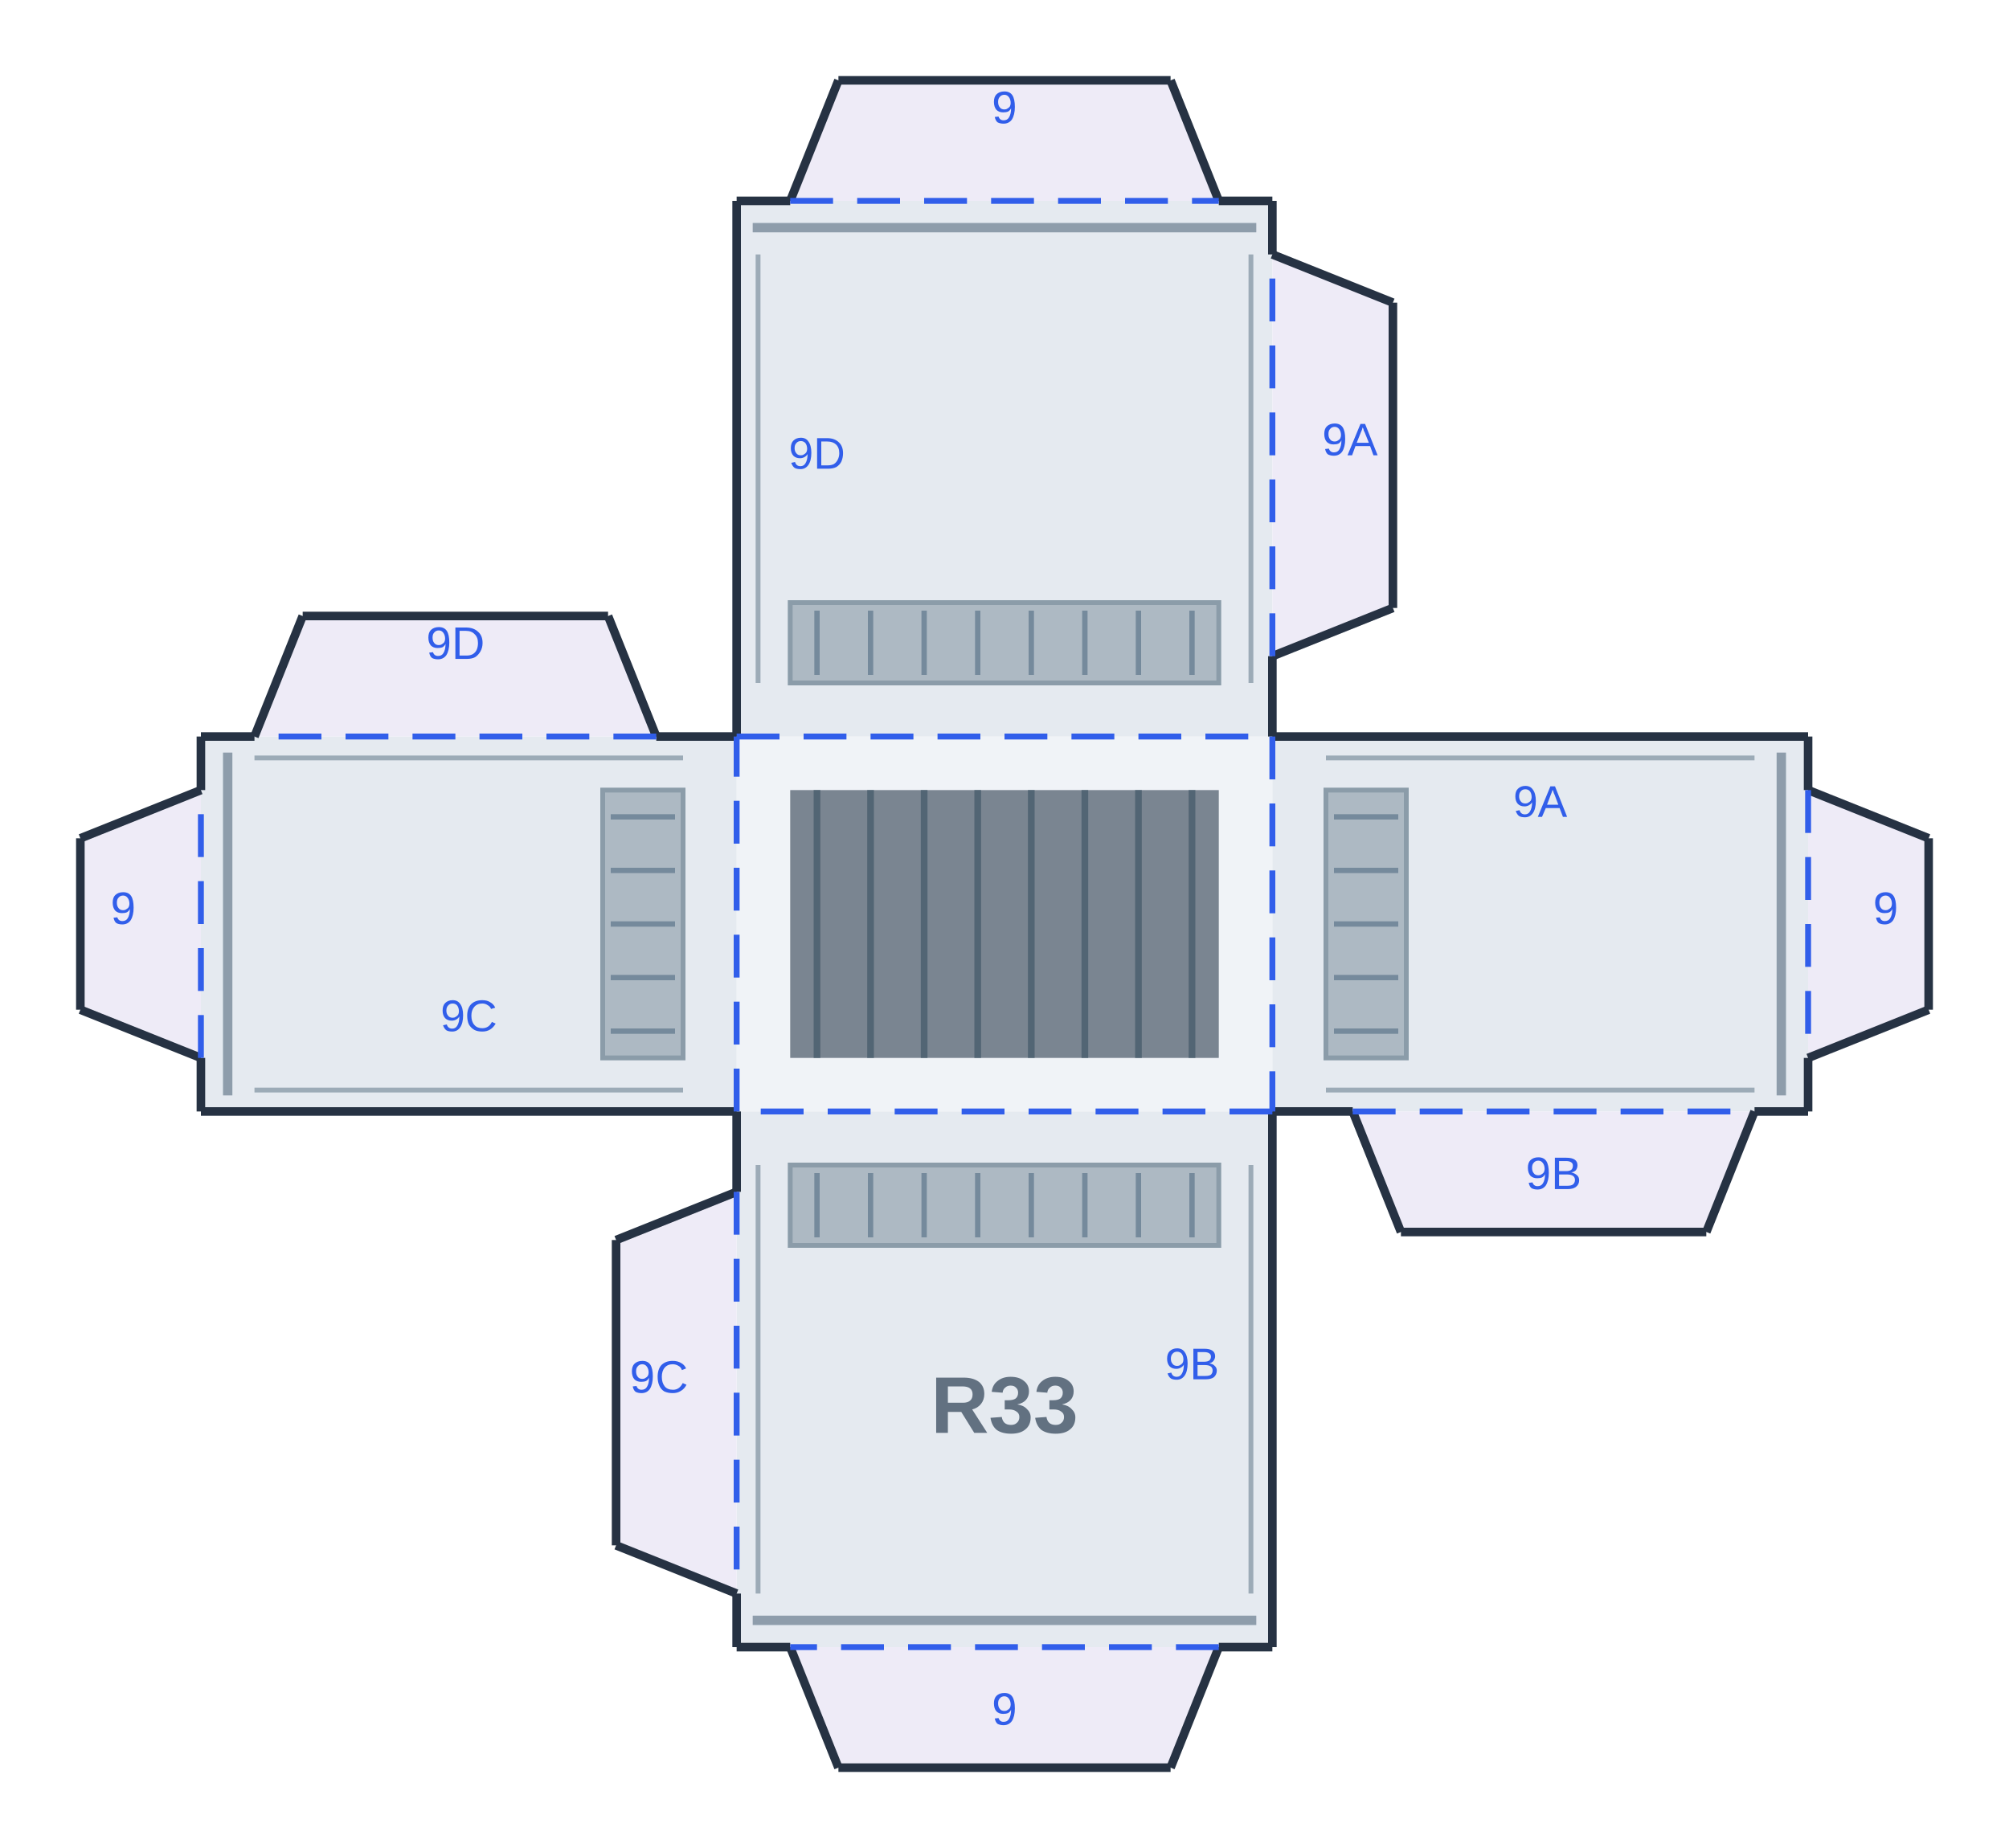
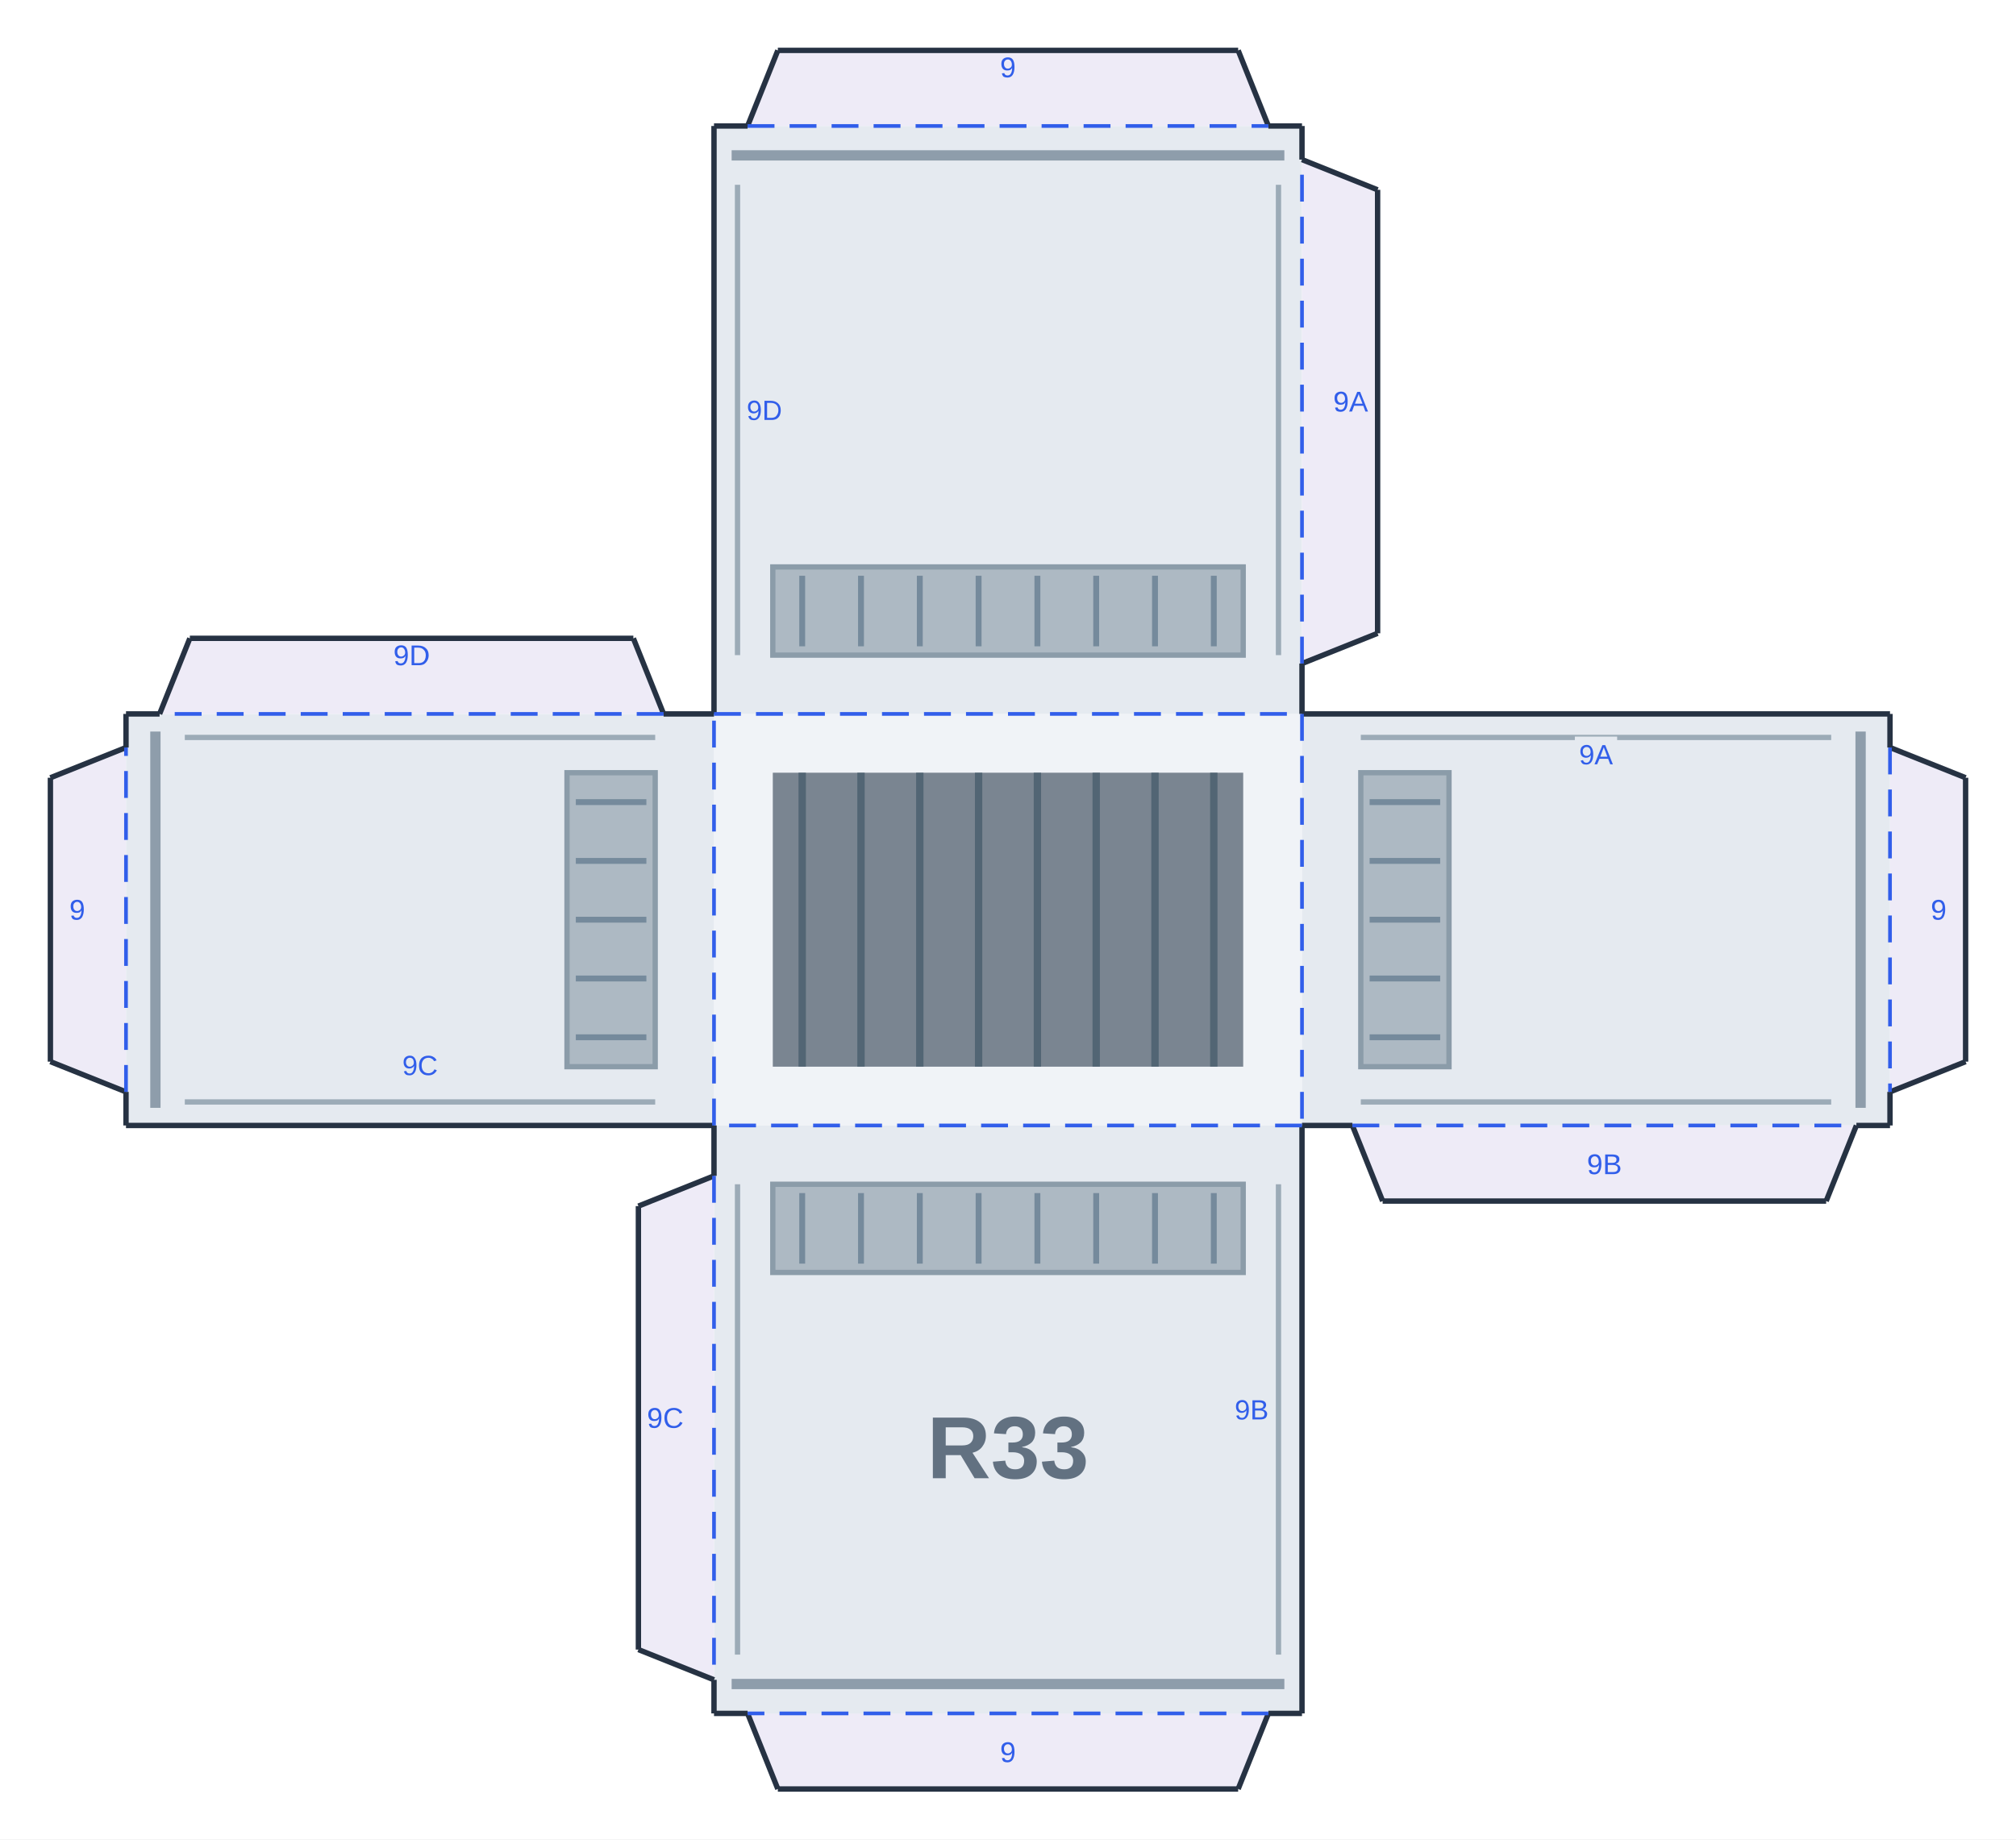
- <svg xmlns="http://www.w3.org/2000/svg" width="75.0mm" height="69.0mm" viewBox="22.5 111.5 75.0 69.0">
-   <rect x="22.5" y="111.5" width="75.0" height="69.0" fill="white" />
-   <polygon points="50.000,139.000 70.000,139.000 70.000,153.000 50.000,153.000" fill="#f0f3f7" stroke="none" stroke-width="0.2" />
-   <polygon points="50.000,139.000 70.000,139.000 70.000,119.000 50.000,119.000" fill="#e5eaf0" stroke="none" stroke-width="0.2" />
-   <polygon points="70.000,136.000 70.000,121.000 74.500,122.800 74.500,134.200" fill="#eeebf7" stroke="none" stroke-width="0.2" />
-   <polygon points="52.000,119.000 68.000,119.000 66.200,114.500 53.800,114.500" fill="#eeebf7" stroke="none" stroke-width="0.2" />
-   <polygon points="70.000,139.000 70.000,153.000 90.000,153.000 90.000,139.000" fill="#e5eaf0" stroke="none" stroke-width="0.2" />
-   <polygon points="73.000,153.000 88.000,153.000 86.200,157.500 74.800,157.500" fill="#eeebf7" stroke="none" stroke-width="0.2" />
-   <polygon points="90.000,141.000 90.000,151.000 94.500,149.200 94.500,142.800" fill="#eeebf7" stroke="none" stroke-width="0.2" />
-   <polygon points="70.000,153.000 50.000,153.000 50.000,173.000 70.000,173.000" fill="#e5eaf0" stroke="none" stroke-width="0.2" />
-   <polygon points="50.000,156.000 50.000,171.000 45.500,169.200 45.500,157.800" fill="#eeebf7" stroke="none" stroke-width="0.2" />
-   <polygon points="68.000,173.000 52.000,173.000 53.800,177.500 66.200,177.500" fill="#eeebf7" stroke="none" stroke-width="0.2" />
-   <polygon points="50.000,153.000 50.000,139.000 30.000,139.000 30.000,153.000" fill="#e5eaf0" stroke="none" stroke-width="0.2" />
-   <polygon points="47.000,139.000 32.000,139.000 33.800,134.500 45.200,134.500" fill="#eeebf7" stroke="none" stroke-width="0.2" />
-   <polygon points="30.000,151.000 30.000,141.000 25.500,142.800 25.500,149.200" fill="#eeebf7" stroke="none" stroke-width="0.2" />
-   <line x1="70.000" y1="139.000" x2="70.000" y2="136.000" stroke="#263243" stroke-width="0.32" />
-   <line x1="70.000" y1="121.000" x2="70.000" y2="119.000" stroke="#263243" stroke-width="0.32" />
-   <line x1="70.000" y1="119.000" x2="68.000" y2="119.000" stroke="#263243" stroke-width="0.32" />
-   <line x1="52.000" y1="119.000" x2="50.000" y2="119.000" stroke="#263243" stroke-width="0.32" />
-   <line x1="50.000" y1="119.000" x2="50.000" y2="139.000" stroke="#263243" stroke-width="0.32" />
-   <line x1="70.000" y1="121.000" x2="74.500" y2="122.800" stroke="#263243" stroke-width="0.32" />
-   <line x1="74.500" y1="122.800" x2="74.500" y2="134.200" stroke="#263243" stroke-width="0.32" />
-   <line x1="74.500" y1="134.200" x2="70.000" y2="136.000" stroke="#263243" stroke-width="0.32" />
-   <line x1="68.000" y1="119.000" x2="66.200" y2="114.500" stroke="#263243" stroke-width="0.32" />
-   <line x1="66.200" y1="114.500" x2="53.800" y2="114.500" stroke="#263243" stroke-width="0.32" />
-   <line x1="53.800" y1="114.500" x2="52.000" y2="119.000" stroke="#263243" stroke-width="0.32" />
-   <line x1="70.000" y1="153.000" x2="73.000" y2="153.000" stroke="#263243" stroke-width="0.32" />
-   <line x1="88.000" y1="153.000" x2="90.000" y2="153.000" stroke="#263243" stroke-width="0.32" />
-   <line x1="90.000" y1="153.000" x2="90.000" y2="151.000" stroke="#263243" stroke-width="0.32" />
-   <line x1="90.000" y1="141.000" x2="90.000" y2="139.000" stroke="#263243" stroke-width="0.32" />
-   <line x1="90.000" y1="139.000" x2="70.000" y2="139.000" stroke="#263243" stroke-width="0.32" />
-   <line x1="88.000" y1="153.000" x2="86.200" y2="157.500" stroke="#263243" stroke-width="0.32" />
-   <line x1="86.200" y1="157.500" x2="74.800" y2="157.500" stroke="#263243" stroke-width="0.32" />
-   <line x1="74.800" y1="157.500" x2="73.000" y2="153.000" stroke="#263243" stroke-width="0.32" />
-   <line x1="90.000" y1="151.000" x2="94.500" y2="149.200" stroke="#263243" stroke-width="0.32" />
-   <line x1="94.500" y1="149.200" x2="94.500" y2="142.800" stroke="#263243" stroke-width="0.32" />
-   <line x1="94.500" y1="142.800" x2="90.000" y2="141.000" stroke="#263243" stroke-width="0.32" />
-   <line x1="50.000" y1="153.000" x2="50.000" y2="156.000" stroke="#263243" stroke-width="0.32" />
-   <line x1="50.000" y1="171.000" x2="50.000" y2="173.000" stroke="#263243" stroke-width="0.32" />
-   <line x1="50.000" y1="173.000" x2="52.000" y2="173.000" stroke="#263243" stroke-width="0.32" />
-   <line x1="68.000" y1="173.000" x2="70.000" y2="173.000" stroke="#263243" stroke-width="0.32" />
-   <line x1="70.000" y1="173.000" x2="70.000" y2="153.000" stroke="#263243" stroke-width="0.32" />
-   <line x1="50.000" y1="171.000" x2="45.500" y2="169.200" stroke="#263243" stroke-width="0.32" />
-   <line x1="45.500" y1="169.200" x2="45.500" y2="157.800" stroke="#263243" stroke-width="0.32" />
-   <line x1="45.500" y1="157.800" x2="50.000" y2="156.000" stroke="#263243" stroke-width="0.32" />
-   <line x1="52.000" y1="173.000" x2="53.800" y2="177.500" stroke="#263243" stroke-width="0.32" />
-   <line x1="53.800" y1="177.500" x2="66.200" y2="177.500" stroke="#263243" stroke-width="0.32" />
-   <line x1="66.200" y1="177.500" x2="68.000" y2="173.000" stroke="#263243" stroke-width="0.32" />
-   <line x1="50.000" y1="139.000" x2="47.000" y2="139.000" stroke="#263243" stroke-width="0.32" />
-   <line x1="32.000" y1="139.000" x2="30.000" y2="139.000" stroke="#263243" stroke-width="0.32" />
-   <line x1="30.000" y1="139.000" x2="30.000" y2="141.000" stroke="#263243" stroke-width="0.32" />
-   <line x1="30.000" y1="151.000" x2="30.000" y2="153.000" stroke="#263243" stroke-width="0.32" />
-   <line x1="30.000" y1="153.000" x2="50.000" y2="153.000" stroke="#263243" stroke-width="0.32" />
-   <line x1="32.000" y1="139.000" x2="33.800" y2="134.500" stroke="#263243" stroke-width="0.32" />
-   <line x1="33.800" y1="134.500" x2="45.200" y2="134.500" stroke="#263243" stroke-width="0.32" />
-   <line x1="45.200" y1="134.500" x2="47.000" y2="139.000" stroke="#263243" stroke-width="0.32" />
-   <line x1="30.000" y1="141.000" x2="25.500" y2="142.800" stroke="#263243" stroke-width="0.32" />
-   <line x1="25.500" y1="142.800" x2="25.500" y2="149.200" stroke="#263243" stroke-width="0.32" />
-   <line x1="25.500" y1="149.200" x2="30.000" y2="151.000" stroke="#263243" stroke-width="0.32" />
-   <line x1="50.000" y1="139.000" x2="70.000" y2="139.000" stroke="#315eea" stroke-width="0.22" stroke-dasharray="1.6 0.9" />
-   <line x1="70.000" y1="136.000" x2="70.000" y2="121.000" stroke="#315eea" stroke-width="0.22" stroke-dasharray="1.6 0.9" />
-   <line x1="52.000" y1="119.000" x2="68.000" y2="119.000" stroke="#315eea" stroke-width="0.22" stroke-dasharray="1.6 0.9" />
-   <line x1="70.000" y1="139.000" x2="70.000" y2="153.000" stroke="#315eea" stroke-width="0.22" stroke-dasharray="1.6 0.9" />
-   <line x1="73.000" y1="153.000" x2="88.000" y2="153.000" stroke="#315eea" stroke-width="0.22" stroke-dasharray="1.6 0.9" />
-   <line x1="90.000" y1="141.000" x2="90.000" y2="151.000" stroke="#315eea" stroke-width="0.22" stroke-dasharray="1.6 0.9" />
-   <line x1="70.000" y1="153.000" x2="50.000" y2="153.000" stroke="#315eea" stroke-width="0.22" stroke-dasharray="1.6 0.9" />
-   <line x1="50.000" y1="156.000" x2="50.000" y2="171.000" stroke="#315eea" stroke-width="0.22" stroke-dasharray="1.6 0.9" />
-   <line x1="68.000" y1="173.000" x2="52.000" y2="173.000" stroke="#315eea" stroke-width="0.22" stroke-dasharray="1.6 0.9" />
-   <line x1="50.000" y1="153.000" x2="50.000" y2="139.000" stroke="#315eea" stroke-width="0.22" stroke-dasharray="1.6 0.9" />
-   <line x1="47.000" y1="139.000" x2="32.000" y2="139.000" stroke="#315eea" stroke-width="0.22" stroke-dasharray="1.6 0.9" />
-   <line x1="30.000" y1="151.000" x2="30.000" y2="141.000" stroke="#315eea" stroke-width="0.22" stroke-dasharray="1.6 0.9" />
-   <text x="72.900" y="128.500" transform="rotate(0 72.9 128.5)" font-family="Arial, sans-serif" font-size="1.7" font-weight="400" fill="#315eea" text-anchor="middle">9A</text>
-   <text x="53.000" y="129.000" transform="rotate(0 53.0 129.0)" font-family="Arial, sans-serif" font-size="1.65" font-weight="400" fill="#315eea" text-anchor="middle">9D</text>
-   <text x="60.000" y="116.100" transform="rotate(0 60.0 116.1)" font-family="Arial, sans-serif" font-size="1.7" font-weight="400" fill="#315eea" text-anchor="middle">9</text>
-   <text x="80.500" y="155.900" transform="rotate(0 80.5 155.9)" font-family="Arial, sans-serif" font-size="1.7" font-weight="400" fill="#315eea" text-anchor="middle">9B</text>
-   <text x="80.000" y="142.000" transform="rotate(0 80.0 142.0)" font-family="Arial, sans-serif" font-size="1.65" font-weight="400" fill="#315eea" text-anchor="middle">9A</text>
-   <text x="92.900" y="146.000" transform="rotate(0 92.9 146.0)" font-family="Arial, sans-serif" font-size="1.7" font-weight="400" fill="#315eea" text-anchor="middle">9</text>
-   <text x="47.100" y="163.500" transform="rotate(0 47.1 163.5)" font-family="Arial, sans-serif" font-size="1.7" font-weight="400" fill="#315eea" text-anchor="middle">9C</text>
-   <text x="67.000" y="163.000" transform="rotate(0 67.0 163.0)" font-family="Arial, sans-serif" font-size="1.65" font-weight="400" fill="#315eea" text-anchor="middle">9B</text>
-   <text x="60.000" y="175.900" transform="rotate(0 60.0 175.9)" font-family="Arial, sans-serif" font-size="1.7" font-weight="400" fill="#315eea" text-anchor="middle">9</text>
-   <text x="39.500" y="136.100" transform="rotate(0 39.5 136.1)" font-family="Arial, sans-serif" font-size="1.7" font-weight="400" fill="#315eea" text-anchor="middle">9D</text>
-   <text x="40.000" y="150.000" transform="rotate(0 40.0 150.0)" font-family="Arial, sans-serif" font-size="1.65" font-weight="400" fill="#315eea" text-anchor="middle">9C</text>
-   <text x="27.100" y="146.000" transform="rotate(0 27.1 146.0)" font-family="Arial, sans-serif" font-size="1.7" font-weight="400" fill="#315eea" text-anchor="middle">9</text>
-   <line x1="50.600" y1="172.000" x2="69.400" y2="172.000" stroke="#8e9dab" stroke-width="0.35" />
-   <line x1="50.800" y1="155.000" x2="50.800" y2="171.000" stroke="#9cabb7" stroke-width="0.18" />
-   <line x1="69.200" y1="155.000" x2="69.200" y2="171.000" stroke="#9cabb7" stroke-width="0.18" />
-   <polygon points="52.000,155.000 68.000,155.000 68.000,158.000 52.000,158.000" fill="#adb9c3" stroke="#8b9ca9" stroke-width="0.18" />
-   <line x1="53.000" y1="155.300" x2="53.000" y2="157.700" stroke="#758a9c" stroke-width="0.2" />
-   <line x1="55.000" y1="155.300" x2="55.000" y2="157.700" stroke="#758a9c" stroke-width="0.2" />
-   <line x1="57.000" y1="155.300" x2="57.000" y2="157.700" stroke="#758a9c" stroke-width="0.2" />
-   <line x1="59.000" y1="155.300" x2="59.000" y2="157.700" stroke="#758a9c" stroke-width="0.2" />
-   <line x1="61.000" y1="155.300" x2="61.000" y2="157.700" stroke="#758a9c" stroke-width="0.2" />
-   <line x1="63.000" y1="155.300" x2="63.000" y2="157.700" stroke="#758a9c" stroke-width="0.2" />
-   <line x1="65.000" y1="155.300" x2="65.000" y2="157.700" stroke="#758a9c" stroke-width="0.2" />
-   <line x1="67.000" y1="155.300" x2="67.000" y2="157.700" stroke="#758a9c" stroke-width="0.2" />
-   <line x1="50.600" y1="120.000" x2="69.400" y2="120.000" stroke="#8e9dab" stroke-width="0.35" />
-   <line x1="50.800" y1="137.000" x2="50.800" y2="121.000" stroke="#9cabb7" stroke-width="0.18" />
-   <line x1="69.200" y1="137.000" x2="69.200" y2="121.000" stroke="#9cabb7" stroke-width="0.18" />
-   <polygon points="52.000,137.000 68.000,137.000 68.000,134.000 52.000,134.000" fill="#adb9c3" stroke="#8b9ca9" stroke-width="0.18" />
-   <line x1="53.000" y1="136.700" x2="53.000" y2="134.300" stroke="#758a9c" stroke-width="0.2" />
-   <line x1="55.000" y1="136.700" x2="55.000" y2="134.300" stroke="#758a9c" stroke-width="0.2" />
-   <line x1="57.000" y1="136.700" x2="57.000" y2="134.300" stroke="#758a9c" stroke-width="0.2" />
-   <line x1="59.000" y1="136.700" x2="59.000" y2="134.300" stroke="#758a9c" stroke-width="0.2" />
-   <line x1="61.000" y1="136.700" x2="61.000" y2="134.300" stroke="#758a9c" stroke-width="0.2" />
-   <line x1="63.000" y1="136.700" x2="63.000" y2="134.300" stroke="#758a9c" stroke-width="0.2" />
-   <line x1="65.000" y1="136.700" x2="65.000" y2="134.300" stroke="#758a9c" stroke-width="0.2" />
-   <line x1="67.000" y1="136.700" x2="67.000" y2="134.300" stroke="#758a9c" stroke-width="0.2" />
-   <line x1="89.000" y1="152.400" x2="89.000" y2="139.600" stroke="#8e9dab" stroke-width="0.35" />
-   <line x1="72.000" y1="152.200" x2="88.000" y2="152.200" stroke="#9cabb7" stroke-width="0.18" />
-   <line x1="72.000" y1="139.800" x2="88.000" y2="139.800" stroke="#9cabb7" stroke-width="0.18" />
-   <polygon points="72.000,151.000 72.000,141.000 75.000,141.000 75.000,151.000" fill="#adb9c3" stroke="#8b9ca9" stroke-width="0.18" />
-   <line x1="72.300" y1="150.000" x2="74.700" y2="150.000" stroke="#758a9c" stroke-width="0.2" />
-   <line x1="72.300" y1="148.000" x2="74.700" y2="148.000" stroke="#758a9c" stroke-width="0.2" />
-   <line x1="72.300" y1="146.000" x2="74.700" y2="146.000" stroke="#758a9c" stroke-width="0.2" />
-   <line x1="72.300" y1="144.000" x2="74.700" y2="144.000" stroke="#758a9c" stroke-width="0.2" />
-   <line x1="72.300" y1="142.000" x2="74.700" y2="142.000" stroke="#758a9c" stroke-width="0.2" />
-   <line x1="31.000" y1="139.600" x2="31.000" y2="152.400" stroke="#8e9dab" stroke-width="0.35" />
-   <line x1="48.000" y1="139.800" x2="32.000" y2="139.800" stroke="#9cabb7" stroke-width="0.18" />
-   <line x1="48.000" y1="152.200" x2="32.000" y2="152.200" stroke="#9cabb7" stroke-width="0.18" />
-   <polygon points="48.000,141.000 48.000,151.000 45.000,151.000 45.000,141.000" fill="#adb9c3" stroke="#8b9ca9" stroke-width="0.18" />
-   <line x1="47.700" y1="142.000" x2="45.300" y2="142.000" stroke="#758a9c" stroke-width="0.2" />
-   <line x1="47.700" y1="144.000" x2="45.300" y2="144.000" stroke="#758a9c" stroke-width="0.2" />
-   <line x1="47.700" y1="146.000" x2="45.300" y2="146.000" stroke="#758a9c" stroke-width="0.2" />
-   <line x1="47.700" y1="148.000" x2="45.300" y2="148.000" stroke="#758a9c" stroke-width="0.2" />
-   <line x1="47.700" y1="150.000" x2="45.300" y2="150.000" stroke="#758a9c" stroke-width="0.2" />
-   <polygon points="52.000,141.000 68.000,141.000 68.000,151.000 52.000,151.000" fill="#7a8591" stroke="none" stroke-width="0.2" />
-   <line x1="53.000" y1="141.000" x2="53.000" y2="151.000" stroke="#526574" stroke-width="0.25" />
-   <line x1="55.000" y1="141.000" x2="55.000" y2="151.000" stroke="#526574" stroke-width="0.25" />
-   <line x1="57.000" y1="141.000" x2="57.000" y2="151.000" stroke="#526574" stroke-width="0.25" />
-   <line x1="59.000" y1="141.000" x2="59.000" y2="151.000" stroke="#526574" stroke-width="0.25" />
-   <line x1="61.000" y1="141.000" x2="61.000" y2="151.000" stroke="#526574" stroke-width="0.25" />
-   <line x1="63.000" y1="141.000" x2="63.000" y2="151.000" stroke="#526574" stroke-width="0.25" />
-   <line x1="65.000" y1="141.000" x2="65.000" y2="151.000" stroke="#526574" stroke-width="0.25" />
-   <line x1="67.000" y1="141.000" x2="67.000" y2="151.000" stroke="#526574" stroke-width="0.25" />
-   <text x="60.000" y="165.000" transform="rotate(0 60.0 165)" font-family="Arial, sans-serif" font-size="3" font-weight="700" fill="#627181" text-anchor="middle">R33</text>
-   <polygon points="51.696,127.350 54.304,127.350 54.304,129.300 51.696,129.300" fill="#e5eaf0" stroke="none" stroke-width="0.2" />
-   <text x="53.000" y="129.000" transform="rotate(0 53.0 129.0)" font-family="Arial, sans-serif" font-size="1.65" font-weight="400" fill="#315eea" text-anchor="middle">9D</text>
-   <polygon points="78.741,140.350 81.259,140.350 81.259,142.300 78.741,142.300" fill="#e5eaf0" stroke="none" stroke-width="0.2" />
-   <text x="80.000" y="142.000" transform="rotate(0 80.0 142.0)" font-family="Arial, sans-serif" font-size="1.65" font-weight="400" fill="#315eea" text-anchor="middle">9A</text>
-   <polygon points="65.741,161.350 68.259,161.350 68.259,163.300 65.741,163.300" fill="#e5eaf0" stroke="none" stroke-width="0.2" />
-   <text x="67.000" y="163.000" transform="rotate(0 67.0 163.0)" font-family="Arial, sans-serif" font-size="1.65" font-weight="400" fill="#315eea" text-anchor="middle">9B</text>
-   <polygon points="38.696,148.350 41.304,148.350 41.304,150.300 38.696,150.300" fill="#e5eaf0" stroke="none" stroke-width="0.2" />
-   <text x="40.000" y="150.000" transform="rotate(0 40.0 150.0)" font-family="Arial, sans-serif" font-size="1.65" font-weight="400" fill="#315eea" text-anchor="middle">9C</text>
+ <svg xmlns="http://www.w3.org/2000/svg" width="120.0mm" height="109.5mm" viewBox="149.5 33.5 120.0 109.5">
+   <rect x="149.5" y="33.5" width="120.0" height="109.5" fill="white" />
+   <polygon points="192.000,76.000 227.000,76.000 227.000,100.500 192.000,100.500" fill="#f0f3f7" stroke="none" stroke-width="0.2" />
+   <polygon points="192.000,76.000 227.000,76.000 227.000,41.000 192.000,41.000" fill="#e5eaf0" stroke="none" stroke-width="0.2" />
+   <polygon points="227.000,73.000 227.000,43.000 231.500,44.800 231.500,71.200" fill="#eeebf7" stroke="none" stroke-width="0.2" />
+   <polygon points="194.000,41.000 225.000,41.000 223.200,36.500 195.800,36.500" fill="#eeebf7" stroke="none" stroke-width="0.2" />
+   <polygon points="227.000,76.000 227.000,100.500 262.000,100.500 262.000,76.000" fill="#e5eaf0" stroke="none" stroke-width="0.2" />
+   <polygon points="230.000,100.500 260.000,100.500 258.200,105.000 231.800,105.000" fill="#eeebf7" stroke="none" stroke-width="0.2" />
+   <polygon points="262.000,78.000 262.000,98.500 266.500,96.700 266.500,79.800" fill="#eeebf7" stroke="none" stroke-width="0.2" />
+   <polygon points="227.000,100.500 192.000,100.500 192.000,135.500 227.000,135.500" fill="#e5eaf0" stroke="none" stroke-width="0.2" />
+   <polygon points="192.000,103.500 192.000,133.500 187.500,131.700 187.500,105.300" fill="#eeebf7" stroke="none" stroke-width="0.2" />
+   <polygon points="225.000,135.500 194.000,135.500 195.800,140.000 223.200,140.000" fill="#eeebf7" stroke="none" stroke-width="0.2" />
+   <polygon points="192.000,100.500 192.000,76.000 157.000,76.000 157.000,100.500" fill="#e5eaf0" stroke="none" stroke-width="0.2" />
+   <polygon points="189.000,76.000 159.000,76.000 160.800,71.500 187.200,71.500" fill="#eeebf7" stroke="none" stroke-width="0.2" />
+   <polygon points="157.000,98.500 157.000,78.000 152.500,79.800 152.500,96.700" fill="#eeebf7" stroke="none" stroke-width="0.2" />
+   <line x1="227.000" y1="76.000" x2="227.000" y2="73.000" stroke="#263243" stroke-width="0.32" />
+   <line x1="227.000" y1="43.000" x2="227.000" y2="41.000" stroke="#263243" stroke-width="0.32" />
+   <line x1="227.000" y1="41.000" x2="225.000" y2="41.000" stroke="#263243" stroke-width="0.32" />
+   <line x1="194.000" y1="41.000" x2="192.000" y2="41.000" stroke="#263243" stroke-width="0.32" />
+   <line x1="192.000" y1="41.000" x2="192.000" y2="76.000" stroke="#263243" stroke-width="0.32" />
+   <line x1="227.000" y1="43.000" x2="231.500" y2="44.800" stroke="#263243" stroke-width="0.32" />
+   <line x1="231.500" y1="44.800" x2="231.500" y2="71.200" stroke="#263243" stroke-width="0.32" />
+   <line x1="231.500" y1="71.200" x2="227.000" y2="73.000" stroke="#263243" stroke-width="0.32" />
+   <line x1="225.000" y1="41.000" x2="223.200" y2="36.500" stroke="#263243" stroke-width="0.32" />
+   <line x1="223.200" y1="36.500" x2="195.800" y2="36.500" stroke="#263243" stroke-width="0.32" />
+   <line x1="195.800" y1="36.500" x2="194.000" y2="41.000" stroke="#263243" stroke-width="0.32" />
+   <line x1="227.000" y1="100.500" x2="230.000" y2="100.500" stroke="#263243" stroke-width="0.32" />
+   <line x1="260.000" y1="100.500" x2="262.000" y2="100.500" stroke="#263243" stroke-width="0.32" />
+   <line x1="262.000" y1="100.500" x2="262.000" y2="98.500" stroke="#263243" stroke-width="0.32" />
+   <line x1="262.000" y1="78.000" x2="262.000" y2="76.000" stroke="#263243" stroke-width="0.32" />
+   <line x1="262.000" y1="76.000" x2="227.000" y2="76.000" stroke="#263243" stroke-width="0.32" />
+   <line x1="260.000" y1="100.500" x2="258.200" y2="105.000" stroke="#263243" stroke-width="0.32" />
+   <line x1="258.200" y1="105.000" x2="231.800" y2="105.000" stroke="#263243" stroke-width="0.32" />
+   <line x1="231.800" y1="105.000" x2="230.000" y2="100.500" stroke="#263243" stroke-width="0.32" />
+   <line x1="262.000" y1="98.500" x2="266.500" y2="96.700" stroke="#263243" stroke-width="0.32" />
+   <line x1="266.500" y1="96.700" x2="266.500" y2="79.800" stroke="#263243" stroke-width="0.32" />
+   <line x1="266.500" y1="79.800" x2="262.000" y2="78.000" stroke="#263243" stroke-width="0.32" />
+   <line x1="192.000" y1="100.500" x2="192.000" y2="103.500" stroke="#263243" stroke-width="0.32" />
+   <line x1="192.000" y1="133.500" x2="192.000" y2="135.500" stroke="#263243" stroke-width="0.32" />
+   <line x1="192.000" y1="135.500" x2="194.000" y2="135.500" stroke="#263243" stroke-width="0.32" />
+   <line x1="225.000" y1="135.500" x2="227.000" y2="135.500" stroke="#263243" stroke-width="0.32" />
+   <line x1="227.000" y1="135.500" x2="227.000" y2="100.500" stroke="#263243" stroke-width="0.32" />
+   <line x1="192.000" y1="133.500" x2="187.500" y2="131.700" stroke="#263243" stroke-width="0.32" />
+   <line x1="187.500" y1="131.700" x2="187.500" y2="105.300" stroke="#263243" stroke-width="0.32" />
+   <line x1="187.500" y1="105.300" x2="192.000" y2="103.500" stroke="#263243" stroke-width="0.32" />
+   <line x1="194.000" y1="135.500" x2="195.800" y2="140.000" stroke="#263243" stroke-width="0.32" />
+   <line x1="195.800" y1="140.000" x2="223.200" y2="140.000" stroke="#263243" stroke-width="0.32" />
+   <line x1="223.200" y1="140.000" x2="225.000" y2="135.500" stroke="#263243" stroke-width="0.32" />
+   <line x1="192.000" y1="76.000" x2="189.000" y2="76.000" stroke="#263243" stroke-width="0.32" />
+   <line x1="159.000" y1="76.000" x2="157.000" y2="76.000" stroke="#263243" stroke-width="0.32" />
+   <line x1="157.000" y1="76.000" x2="157.000" y2="78.000" stroke="#263243" stroke-width="0.32" />
+   <line x1="157.000" y1="98.500" x2="157.000" y2="100.500" stroke="#263243" stroke-width="0.32" />
+   <line x1="157.000" y1="100.500" x2="192.000" y2="100.500" stroke="#263243" stroke-width="0.32" />
+   <line x1="159.000" y1="76.000" x2="160.800" y2="71.500" stroke="#263243" stroke-width="0.32" />
+   <line x1="160.800" y1="71.500" x2="187.200" y2="71.500" stroke="#263243" stroke-width="0.32" />
+   <line x1="187.200" y1="71.500" x2="189.000" y2="76.000" stroke="#263243" stroke-width="0.32" />
+   <line x1="157.000" y1="78.000" x2="152.500" y2="79.800" stroke="#263243" stroke-width="0.32" />
+   <line x1="152.500" y1="79.800" x2="152.500" y2="96.700" stroke="#263243" stroke-width="0.32" />
+   <line x1="152.500" y1="96.700" x2="157.000" y2="98.500" stroke="#263243" stroke-width="0.32" />
+   <line x1="192.000" y1="76.000" x2="227.000" y2="76.000" stroke="#315eea" stroke-width="0.22" stroke-dasharray="1.6 0.9" />
+   <line x1="227.000" y1="73.000" x2="227.000" y2="43.000" stroke="#315eea" stroke-width="0.22" stroke-dasharray="1.6 0.9" />
+   <line x1="194.000" y1="41.000" x2="225.000" y2="41.000" stroke="#315eea" stroke-width="0.22" stroke-dasharray="1.6 0.9" />
+   <line x1="227.000" y1="76.000" x2="227.000" y2="100.500" stroke="#315eea" stroke-width="0.22" stroke-dasharray="1.6 0.9" />
+   <line x1="230.000" y1="100.500" x2="260.000" y2="100.500" stroke="#315eea" stroke-width="0.22" stroke-dasharray="1.6 0.9" />
+   <line x1="262.000" y1="78.000" x2="262.000" y2="98.500" stroke="#315eea" stroke-width="0.22" stroke-dasharray="1.6 0.9" />
+   <line x1="227.000" y1="100.500" x2="192.000" y2="100.500" stroke="#315eea" stroke-width="0.22" stroke-dasharray="1.6 0.9" />
+   <line x1="192.000" y1="103.500" x2="192.000" y2="133.500" stroke="#315eea" stroke-width="0.22" stroke-dasharray="1.6 0.9" />
+   <line x1="225.000" y1="135.500" x2="194.000" y2="135.500" stroke="#315eea" stroke-width="0.22" stroke-dasharray="1.6 0.9" />
+   <line x1="192.000" y1="100.500" x2="192.000" y2="76.000" stroke="#315eea" stroke-width="0.22" stroke-dasharray="1.6 0.9" />
+   <line x1="189.000" y1="76.000" x2="159.000" y2="76.000" stroke="#315eea" stroke-width="0.22" stroke-dasharray="1.6 0.9" />
+   <line x1="157.000" y1="98.500" x2="157.000" y2="78.000" stroke="#315eea" stroke-width="0.22" stroke-dasharray="1.6 0.9" />
+   <text x="229.900" y="58.000" transform="rotate(0 229.9 58.0)" font-family="Arial, sans-serif" font-size="1.7" font-weight="400" fill="#315eea" text-anchor="middle">9A</text>
+   <text x="195.000" y="58.500" transform="rotate(0 195.0 58.5)" font-family="Arial, sans-serif" font-size="1.65" font-weight="400" fill="#315eea" text-anchor="middle">9D</text>
+   <text x="209.500" y="38.100" transform="rotate(0 209.5 38.1)" font-family="Arial, sans-serif" font-size="1.7" font-weight="400" fill="#315eea" text-anchor="middle">9</text>
+   <text x="245.000" y="103.400" transform="rotate(0 245.0 103.4)" font-family="Arial, sans-serif" font-size="1.7" font-weight="400" fill="#315eea" text-anchor="middle">9B</text>
+   <text x="244.500" y="79.000" transform="rotate(0 244.5 79.0)" font-family="Arial, sans-serif" font-size="1.65" font-weight="400" fill="#315eea" text-anchor="middle">9A</text>
+   <text x="264.900" y="88.250" transform="rotate(0 264.9 88.25)" font-family="Arial, sans-serif" font-size="1.7" font-weight="400" fill="#315eea" text-anchor="middle">9</text>
+   <text x="189.100" y="118.500" transform="rotate(0 189.1 118.5)" font-family="Arial, sans-serif" font-size="1.7" font-weight="400" fill="#315eea" text-anchor="middle">9C</text>
+   <text x="224.000" y="118.000" transform="rotate(0 224.0 118.0)" font-family="Arial, sans-serif" font-size="1.65" font-weight="400" fill="#315eea" text-anchor="middle">9B</text>
+   <text x="209.500" y="138.400" transform="rotate(0 209.5 138.4)" font-family="Arial, sans-serif" font-size="1.7" font-weight="400" fill="#315eea" text-anchor="middle">9</text>
+   <text x="174.000" y="73.100" transform="rotate(0 174.0 73.1)" font-family="Arial, sans-serif" font-size="1.7" font-weight="400" fill="#315eea" text-anchor="middle">9D</text>
+   <text x="174.500" y="97.500" transform="rotate(0 174.5 97.5)" font-family="Arial, sans-serif" font-size="1.65" font-weight="400" fill="#315eea" text-anchor="middle">9C</text>
+   <text x="154.100" y="88.250" transform="rotate(0 154.1 88.25)" font-family="Arial, sans-serif" font-size="1.7" font-weight="400" fill="#315eea" text-anchor="middle">9</text>
+   <line x1="193.050" y1="133.750" x2="225.950" y2="133.750" stroke="#8e9dab" stroke-width="0.612" />
+   <line x1="193.400" y1="104.000" x2="193.400" y2="132.000" stroke="#9cabb7" stroke-width="0.315" />
+   <line x1="225.600" y1="104.000" x2="225.600" y2="132.000" stroke="#9cabb7" stroke-width="0.315" />
+   <polygon points="195.500,104.000 223.500,104.000 223.500,109.250 195.500,109.250" fill="#adb9c3" stroke="#8b9ca9" stroke-width="0.315" />
+   <line x1="197.250" y1="104.525" x2="197.250" y2="108.725" stroke="#758a9c" stroke-width="0.35" />
+   <line x1="200.750" y1="104.525" x2="200.750" y2="108.725" stroke="#758a9c" stroke-width="0.35" />
+   <line x1="204.250" y1="104.525" x2="204.250" y2="108.725" stroke="#758a9c" stroke-width="0.35" />
+   <line x1="207.750" y1="104.525" x2="207.750" y2="108.725" stroke="#758a9c" stroke-width="0.35" />
+   <line x1="211.250" y1="104.525" x2="211.250" y2="108.725" stroke="#758a9c" stroke-width="0.35" />
+   <line x1="214.750" y1="104.525" x2="214.750" y2="108.725" stroke="#758a9c" stroke-width="0.35" />
+   <line x1="218.250" y1="104.525" x2="218.250" y2="108.725" stroke="#758a9c" stroke-width="0.35" />
+   <line x1="221.750" y1="104.525" x2="221.750" y2="108.725" stroke="#758a9c" stroke-width="0.35" />
+   <line x1="193.050" y1="42.750" x2="225.950" y2="42.750" stroke="#8e9dab" stroke-width="0.612" />
+   <line x1="193.400" y1="72.500" x2="193.400" y2="44.500" stroke="#9cabb7" stroke-width="0.315" />
+   <line x1="225.600" y1="72.500" x2="225.600" y2="44.500" stroke="#9cabb7" stroke-width="0.315" />
+   <polygon points="195.500,72.500 223.500,72.500 223.500,67.250 195.500,67.250" fill="#adb9c3" stroke="#8b9ca9" stroke-width="0.315" />
+   <line x1="197.250" y1="71.975" x2="197.250" y2="67.775" stroke="#758a9c" stroke-width="0.35" />
+   <line x1="200.750" y1="71.975" x2="200.750" y2="67.775" stroke="#758a9c" stroke-width="0.35" />
+   <line x1="204.250" y1="71.975" x2="204.250" y2="67.775" stroke="#758a9c" stroke-width="0.35" />
+   <line x1="207.750" y1="71.975" x2="207.750" y2="67.775" stroke="#758a9c" stroke-width="0.35" />
+   <line x1="211.250" y1="71.975" x2="211.250" y2="67.775" stroke="#758a9c" stroke-width="0.35" />
+   <line x1="214.750" y1="71.975" x2="214.750" y2="67.775" stroke="#758a9c" stroke-width="0.35" />
+   <line x1="218.250" y1="71.975" x2="218.250" y2="67.775" stroke="#758a9c" stroke-width="0.35" />
+   <line x1="221.750" y1="71.975" x2="221.750" y2="67.775" stroke="#758a9c" stroke-width="0.35" />
+   <line x1="260.250" y1="99.450" x2="260.250" y2="77.050" stroke="#8e9dab" stroke-width="0.612" />
+   <line x1="230.500" y1="99.100" x2="258.500" y2="99.100" stroke="#9cabb7" stroke-width="0.315" />
+   <line x1="230.500" y1="77.400" x2="258.500" y2="77.400" stroke="#9cabb7" stroke-width="0.315" />
+   <polygon points="230.500,97.000 230.500,79.500 235.750,79.500 235.750,97.000" fill="#adb9c3" stroke="#8b9ca9" stroke-width="0.315" />
+   <line x1="231.025" y1="95.250" x2="235.225" y2="95.250" stroke="#758a9c" stroke-width="0.35" />
+   <line x1="231.025" y1="91.750" x2="235.225" y2="91.750" stroke="#758a9c" stroke-width="0.35" />
+   <line x1="231.025" y1="88.250" x2="235.225" y2="88.250" stroke="#758a9c" stroke-width="0.35" />
+   <line x1="231.025" y1="84.750" x2="235.225" y2="84.750" stroke="#758a9c" stroke-width="0.35" />
+   <line x1="231.025" y1="81.250" x2="235.225" y2="81.250" stroke="#758a9c" stroke-width="0.35" />
+   <line x1="158.750" y1="77.050" x2="158.750" y2="99.450" stroke="#8e9dab" stroke-width="0.612" />
+   <line x1="188.500" y1="77.400" x2="160.500" y2="77.400" stroke="#9cabb7" stroke-width="0.315" />
+   <line x1="188.500" y1="99.100" x2="160.500" y2="99.100" stroke="#9cabb7" stroke-width="0.315" />
+   <polygon points="188.500,79.500 188.500,97.000 183.250,97.000 183.250,79.500" fill="#adb9c3" stroke="#8b9ca9" stroke-width="0.315" />
+   <line x1="187.975" y1="81.250" x2="183.775" y2="81.250" stroke="#758a9c" stroke-width="0.35" />
+   <line x1="187.975" y1="84.750" x2="183.775" y2="84.750" stroke="#758a9c" stroke-width="0.35" />
+   <line x1="187.975" y1="88.250" x2="183.775" y2="88.250" stroke="#758a9c" stroke-width="0.35" />
+   <line x1="187.975" y1="91.750" x2="183.775" y2="91.750" stroke="#758a9c" stroke-width="0.35" />
+   <line x1="187.975" y1="95.250" x2="183.775" y2="95.250" stroke="#758a9c" stroke-width="0.35" />
+   <polygon points="195.500,79.500 223.500,79.500 223.500,97.000 195.500,97.000" fill="#7a8591" stroke="none" stroke-width="0.2" />
+   <line x1="197.250" y1="79.500" x2="197.250" y2="97.000" stroke="#526574" stroke-width="0.438" />
+   <line x1="200.750" y1="79.500" x2="200.750" y2="97.000" stroke="#526574" stroke-width="0.438" />
+   <line x1="204.250" y1="79.500" x2="204.250" y2="97.000" stroke="#526574" stroke-width="0.438" />
+   <line x1="207.750" y1="79.500" x2="207.750" y2="97.000" stroke="#526574" stroke-width="0.438" />
+   <line x1="211.250" y1="79.500" x2="211.250" y2="97.000" stroke="#526574" stroke-width="0.438" />
+   <line x1="214.750" y1="79.500" x2="214.750" y2="97.000" stroke="#526574" stroke-width="0.438" />
+   <line x1="218.250" y1="79.500" x2="218.250" y2="97.000" stroke="#526574" stroke-width="0.438" />
+   <line x1="221.750" y1="79.500" x2="221.750" y2="97.000" stroke="#526574" stroke-width="0.438" />
+   <text x="209.500" y="121.500" transform="rotate(0 209.5 121.5)" font-family="Arial, sans-serif" font-size="5.25" font-weight="700" fill="#627181" text-anchor="middle">R33</text>
+   <polygon points="193.696,56.850 196.304,56.850 196.304,58.800 193.696,58.800" fill="#e5eaf0" stroke="none" stroke-width="0.2" />
+   <text x="195.000" y="58.500" transform="rotate(0 195.0 58.5)" font-family="Arial, sans-serif" font-size="1.65" font-weight="400" fill="#315eea" text-anchor="middle">9D</text>
+   <polygon points="243.241,77.350 245.759,77.350 245.759,79.300 243.241,79.300" fill="#e5eaf0" stroke="none" stroke-width="0.2" />
+   <text x="244.500" y="79.000" transform="rotate(0 244.5 79.0)" font-family="Arial, sans-serif" font-size="1.65" font-weight="400" fill="#315eea" text-anchor="middle">9A</text>
+   <polygon points="222.741,116.350 225.259,116.350 225.259,118.300 222.741,118.300" fill="#e5eaf0" stroke="none" stroke-width="0.2" />
+   <text x="224.000" y="118.000" transform="rotate(0 224.0 118.0)" font-family="Arial, sans-serif" font-size="1.65" font-weight="400" fill="#315eea" text-anchor="middle">9B</text>
+   <polygon points="173.196,95.850 175.804,95.850 175.804,97.800 173.196,97.800" fill="#e5eaf0" stroke="none" stroke-width="0.2" />
+   <text x="174.500" y="97.500" transform="rotate(0 174.5 97.5)" font-family="Arial, sans-serif" font-size="1.65" font-weight="400" fill="#315eea" text-anchor="middle">9C</text>
</svg>
